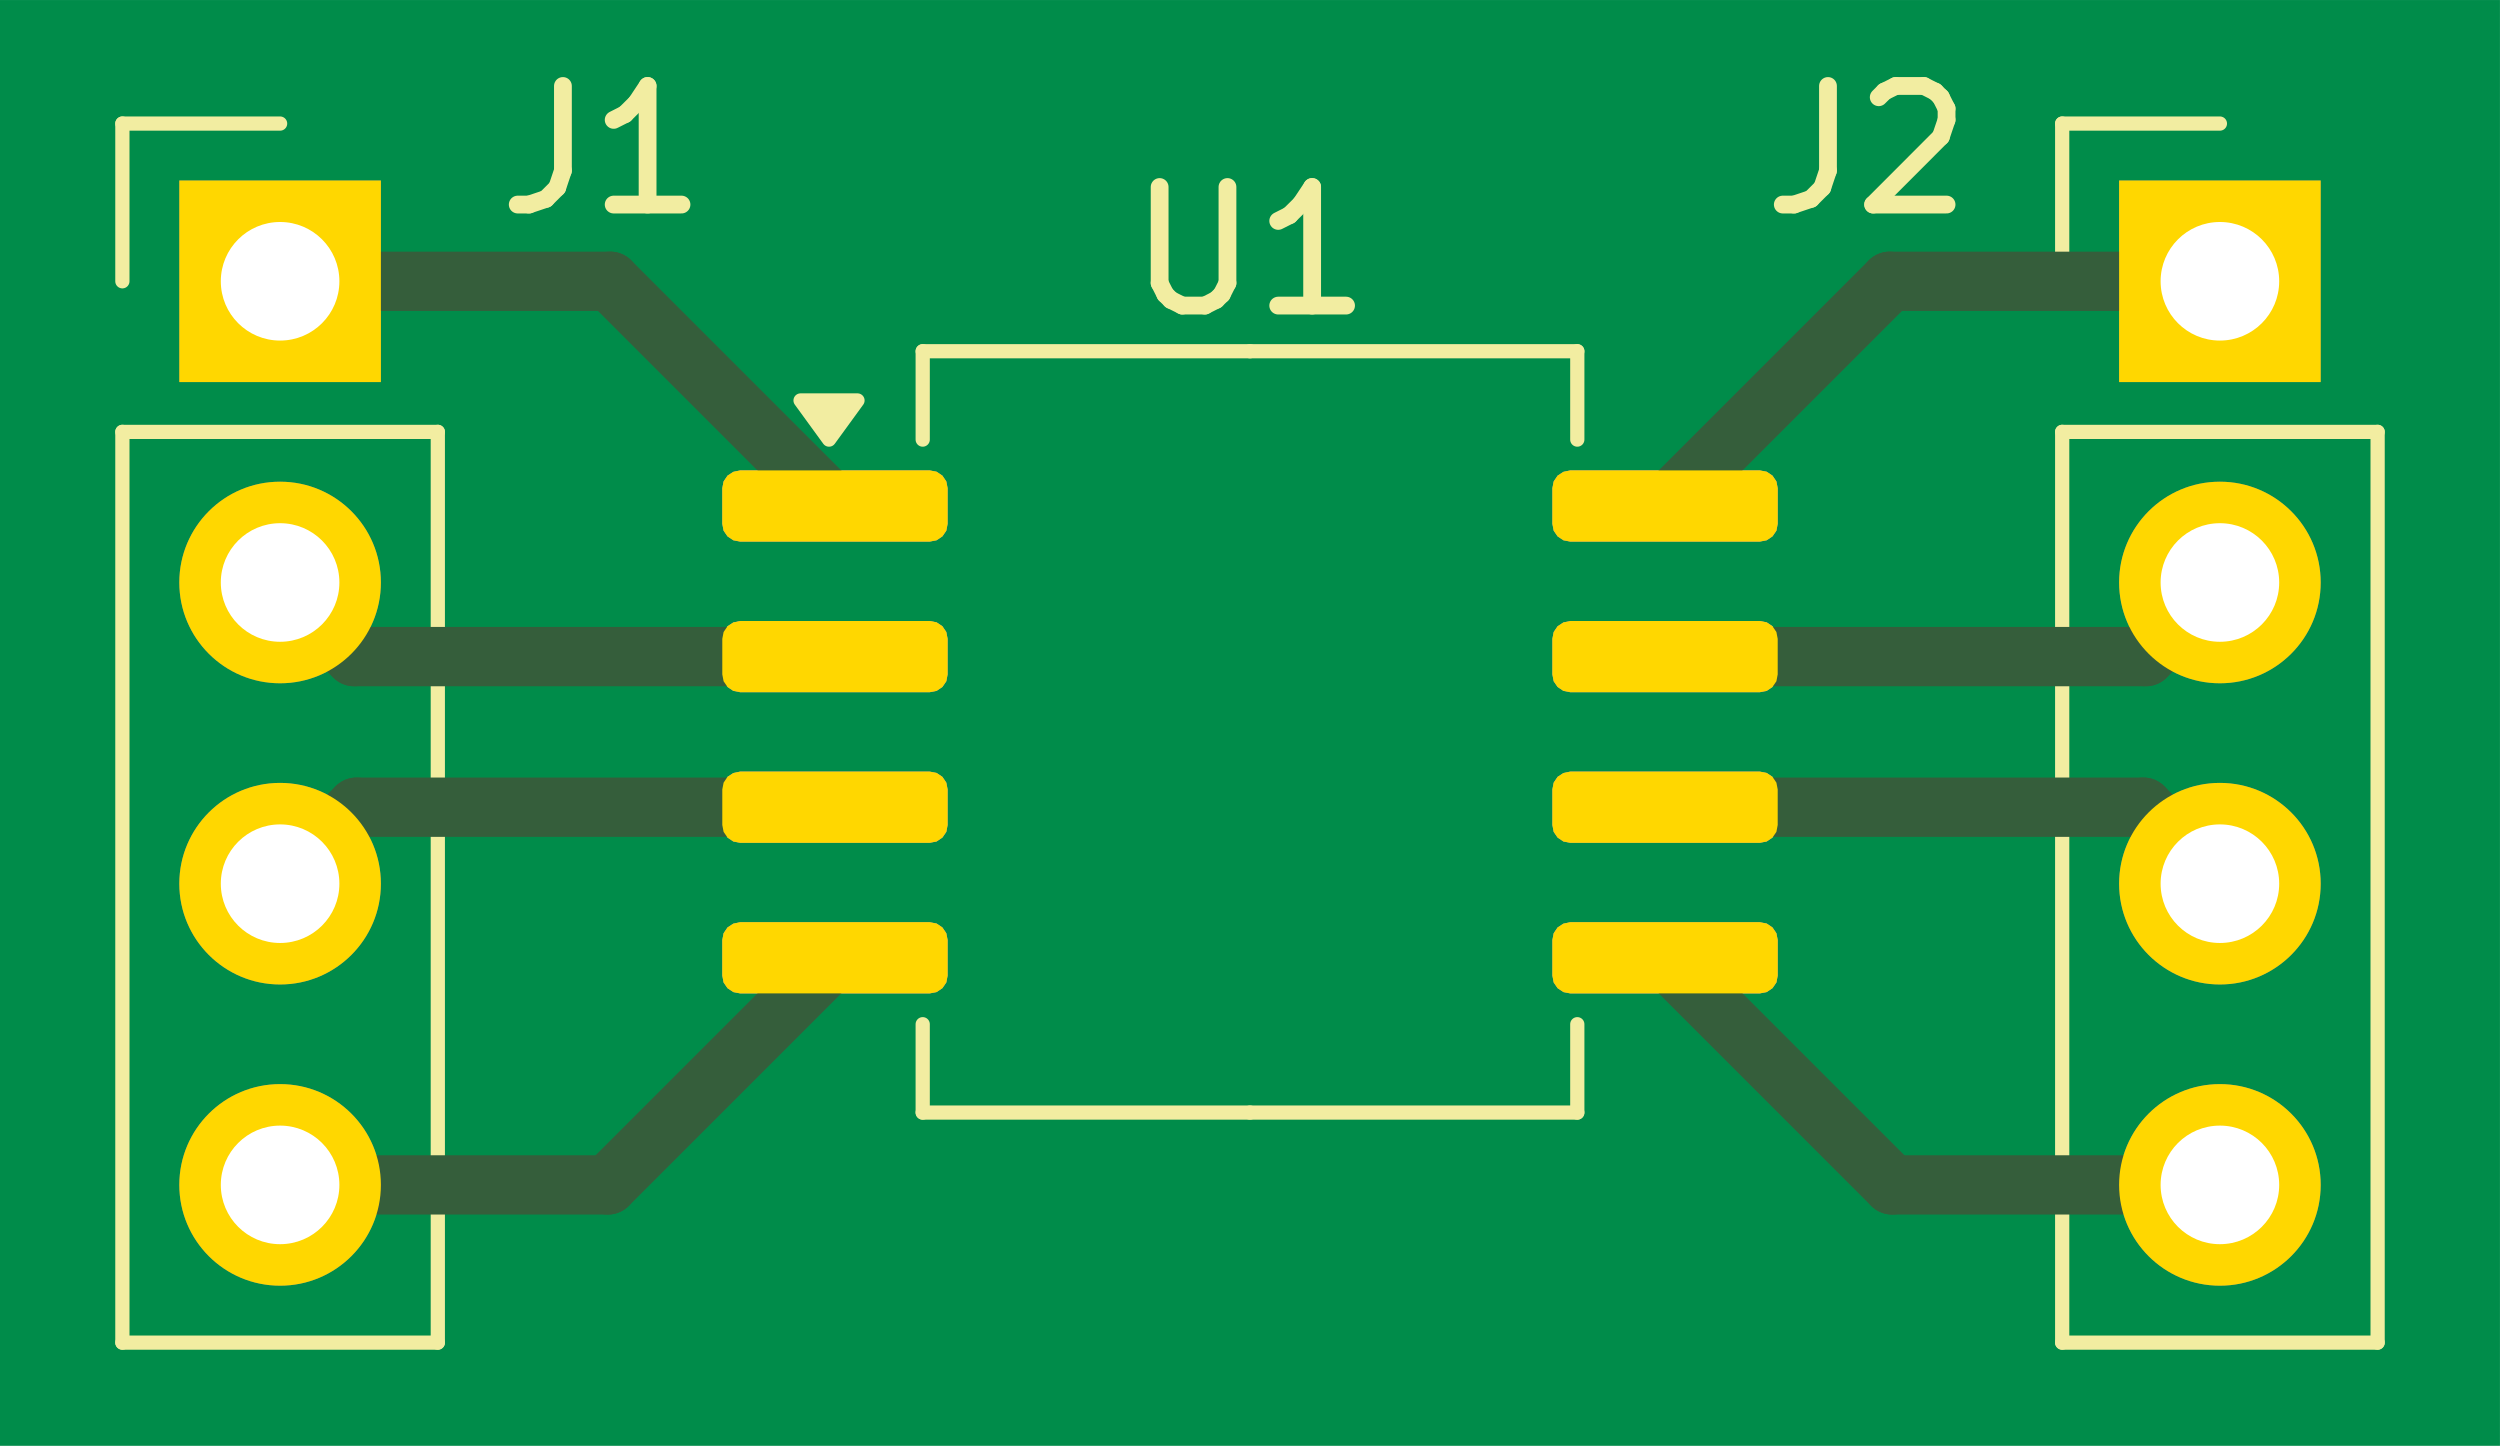
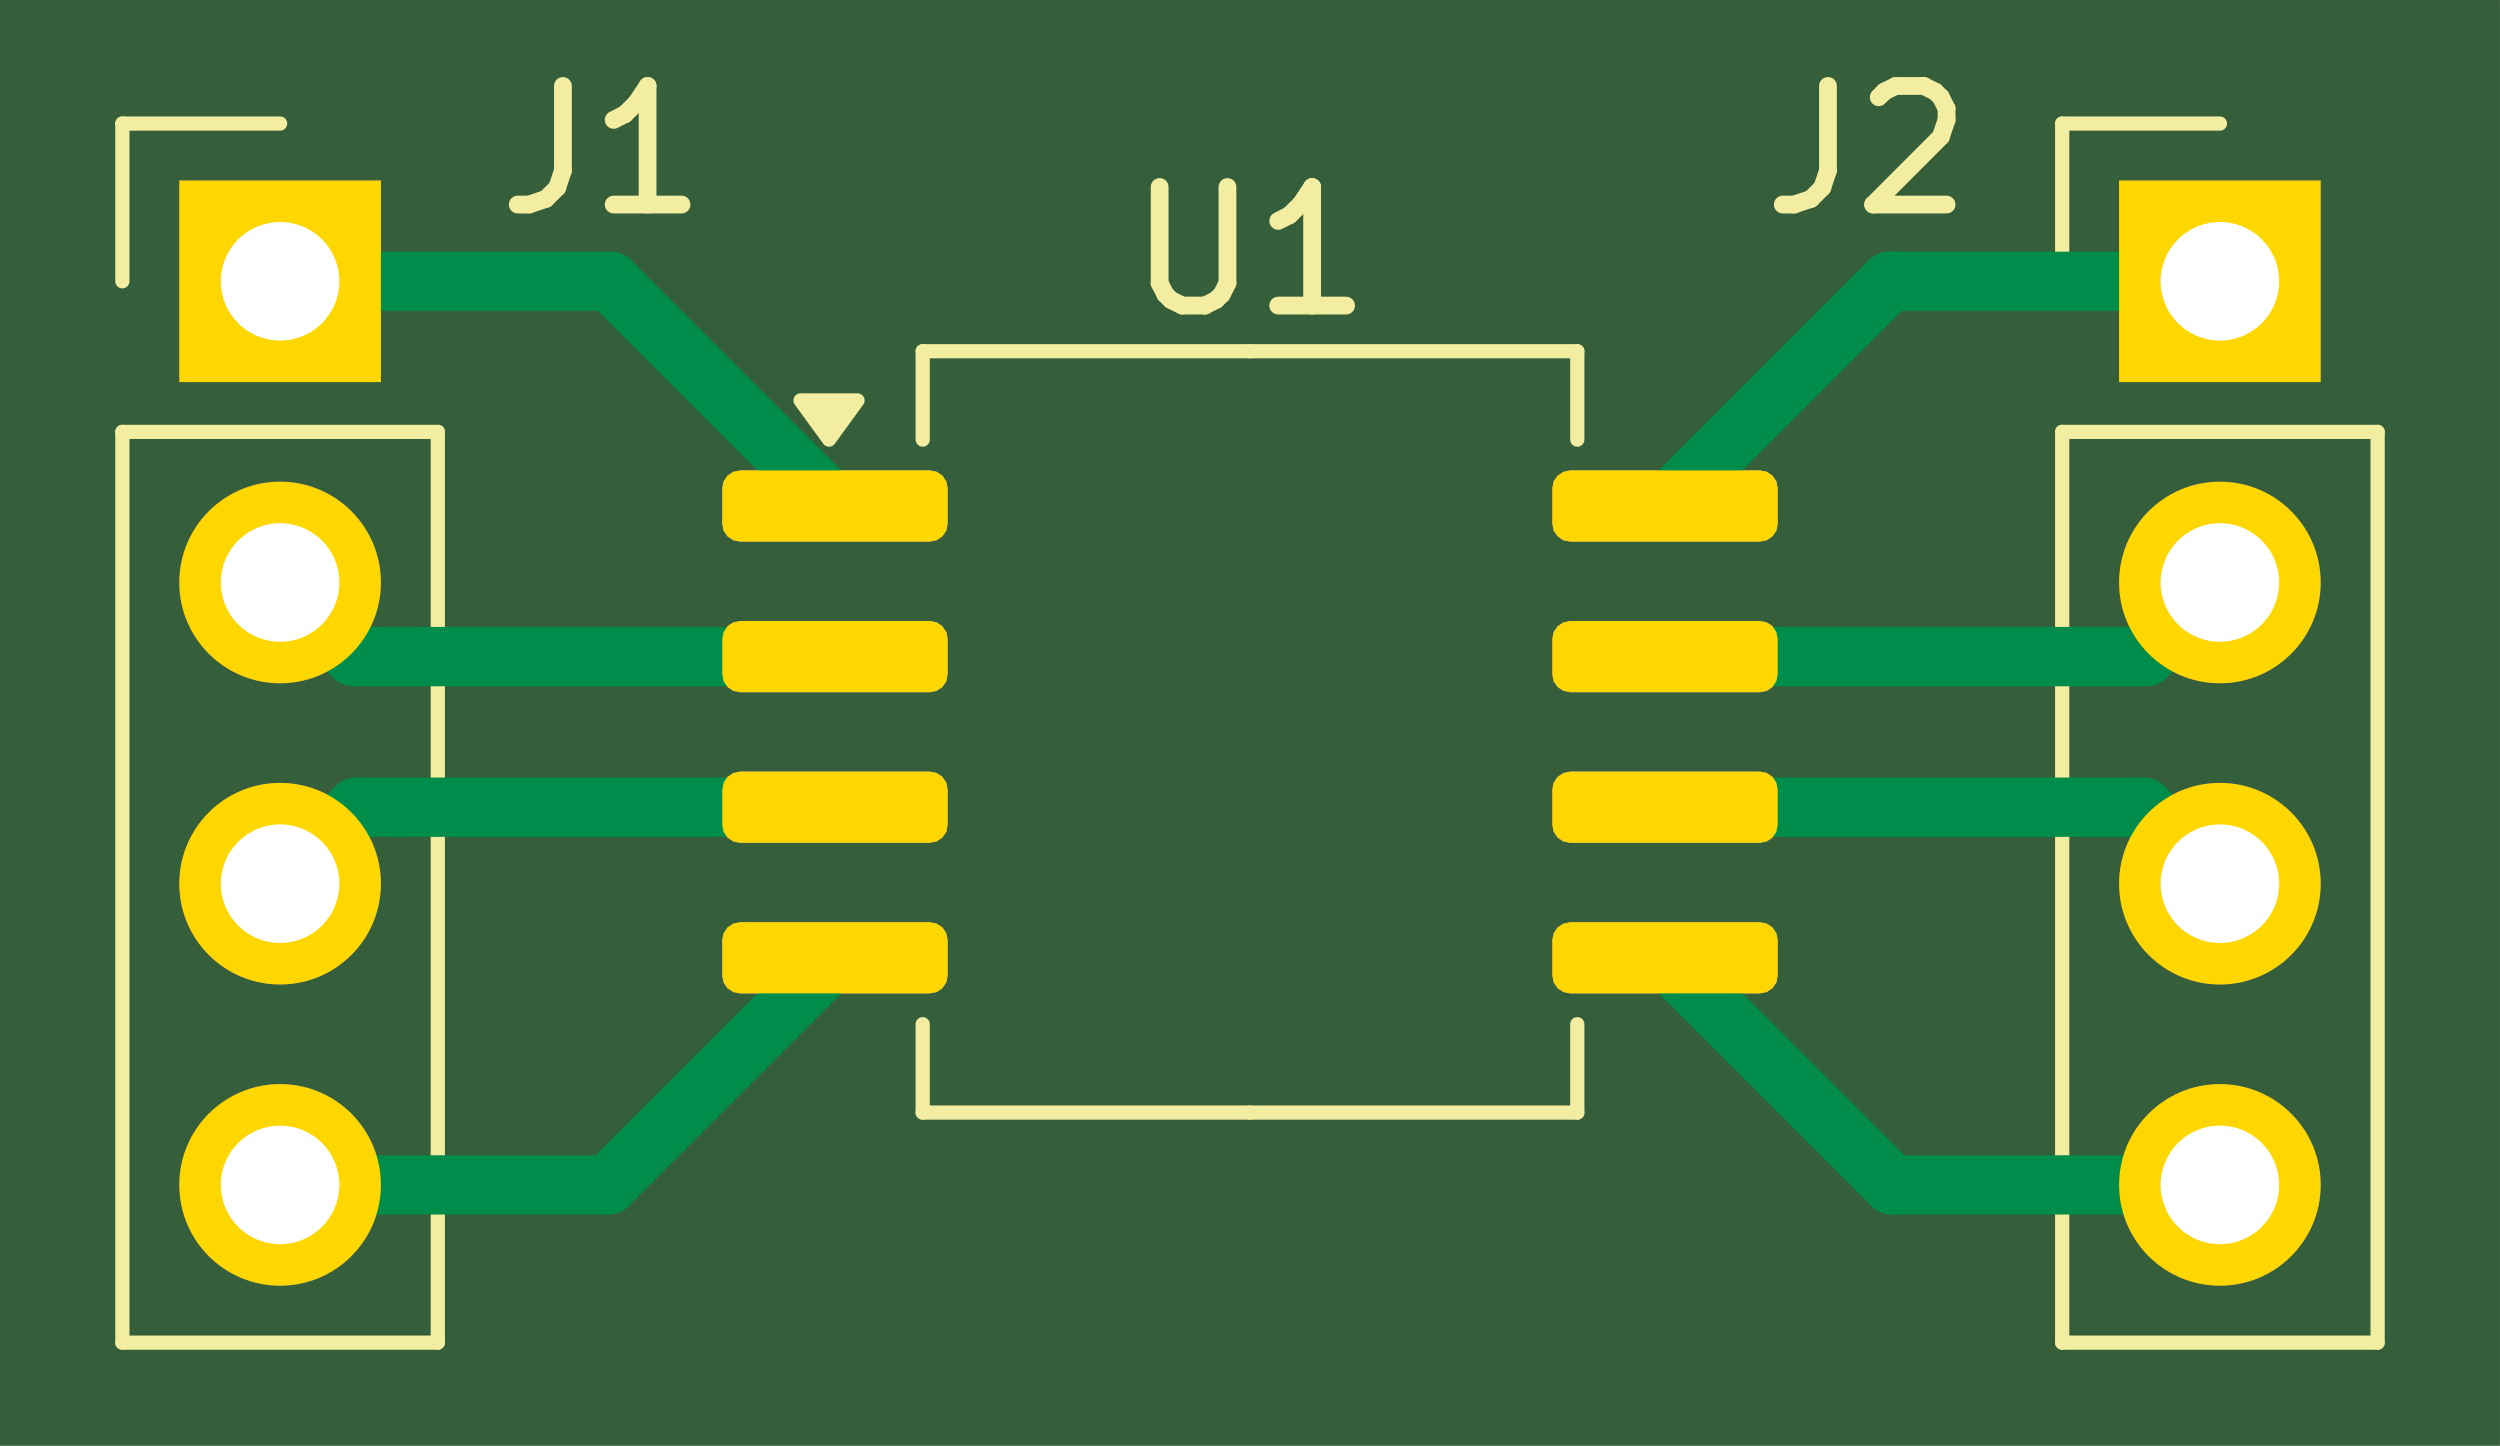
<svg xmlns="http://www.w3.org/2000/svg" version="1.1" width="79.68" height="46.08" viewBox="0 0 21.082 12.192" id="svg368">
  <defs id="defs372" />
  <g style="fill:#000000;fill-opacity:1;stroke:#000000;stroke-linecap:round;stroke-linejoin:round;stroke-opacity:1" id="g6" transform="translate(-10.88545,0.1810993)" />
  <g id="layer2" style="display:inline" transform="translate(-1.375371,-1.141817)">
-     <rect style="display:inline;fill:#008c4a;fill-opacity:1;stroke:none;stroke-width:1.323;stroke-linejoin:round;stroke-miterlimit:4;stroke-dasharray:none;stroke-dashoffset:0;stroke-opacity:1" id="rect1737" width="21.082" height="12.192" x="1.375" y="1.142" />
+     <rect style="display:inline;fill:#355e3b;fill-opacity:1;stroke:none;stroke-width:1.323;stroke-linejoin:round;stroke-miterlimit:4;stroke-dasharray:none;stroke-dashoffset:0;stroke-opacity:1" id="rect1737" width="21.082" height="12.192" x="1.375" y="1.142" />
  </g>
  <g id="layer1" style="display:inline" transform="translate(-1.375371,-1.141817)">
    <g style="fill:#d864ff;fill-opacity:0.4;stroke:none" id="g56" transform="translate(-9.482629,1.116817)">
      <circle cx="29.578" cy="10.017" r="0.85" id="circle8" />
      <circle cx="29.578" cy="7.477" r="0.85" id="circle10" />
      <circle cx="29.578" cy="4.937" r="0.85" id="circle12" />
      <path style="fill:#d864ff;fill-opacity:0.4;fill-rule:evenodd;stroke:none" d="m 28.728,3.247 v -1.7 h 1.7 v 1.7 z" id="path14" />
      <circle cx="13.22" cy="10.017" r="0.85" id="circle16" />
      <circle cx="13.22" cy="7.477" r="0.85" id="circle18" />
      <circle cx="13.22" cy="4.937" r="0.85" id="circle20" />
      <path style="fill:#d864ff;fill-opacity:0.4;fill-rule:evenodd;stroke:none" d="m 12.37,3.247 v -1.7 h 1.7 v 1.7 z" id="path22" />
      <path style="fill:#d864ff;fill-opacity:0.4;fill-rule:evenodd;stroke:none" d="M 23.949,4.142 23.96,4.085 23.993,4.036 24.042,4.004 24.099,3.992 h 1.6 l 0.057,0.011 0.049,0.033 0.033,0.049 0.011,0.057 v 0.3 L 25.838,4.5 25.805,4.548 25.756,4.581 25.699,4.592 h -1.6 L 24.042,4.581 23.993,4.548 23.96,4.5 23.949,4.442 Z" id="path24" />
      <path style="fill:#d864ff;fill-opacity:0.4;fill-rule:evenodd;stroke:none" d="M 23.949,5.412 23.96,5.355 23.993,5.306 24.042,5.274 24.099,5.262 h 1.6 l 0.057,0.011 0.049,0.033 0.033,0.049 0.011,0.057 v 0.3 L 25.838,5.77 25.805,5.818 25.756,5.851 25.699,5.862 h -1.6 L 24.042,5.851 23.993,5.818 23.96,5.77 23.949,5.712 Z" id="path26" />
      <path style="fill:#d864ff;fill-opacity:0.4;fill-rule:evenodd;stroke:none" d="M 23.949,6.682 23.96,6.625 23.993,6.576 24.042,6.544 24.099,6.532 h 1.6 l 0.057,0.011 0.049,0.033 0.033,0.049 0.011,0.057 v 0.3 L 25.838,7.04 25.805,7.088 25.756,7.121 25.699,7.132 h -1.6 L 24.042,7.121 23.993,7.088 23.96,7.04 23.949,6.982 Z" id="path28" />
      <path style="fill:#d864ff;fill-opacity:0.4;fill-rule:evenodd;stroke:none" d="M 23.949,7.952 23.96,7.895 23.993,7.846 24.042,7.814 24.099,7.802 h 1.6 l 0.057,0.011 0.049,0.033 0.033,0.049 0.011,0.057 v 0.3 L 25.838,8.31 25.805,8.358 25.756,8.391 25.699,8.402 h -1.6 L 24.042,8.391 23.993,8.358 23.96,8.31 23.949,8.252 Z" id="path30" />
      <path style="fill:#d864ff;fill-opacity:0.4;fill-rule:evenodd;stroke:none" d="M 16.949,7.952 16.96,7.895 16.993,7.846 17.042,7.814 17.099,7.802 h 1.6 l 0.057,0.011 0.049,0.033 0.033,0.049 0.011,0.057 v 0.3 L 18.838,8.31 18.805,8.358 18.756,8.391 18.699,8.402 h -1.6 L 17.042,8.391 16.993,8.358 16.96,8.31 16.949,8.252 Z" id="path32" />
      <path style="fill:#d864ff;fill-opacity:0.4;fill-rule:evenodd;stroke:none" d="M 16.949,6.682 16.96,6.625 16.993,6.576 17.042,6.544 17.099,6.532 h 1.6 l 0.057,0.011 0.049,0.033 0.033,0.049 0.011,0.057 v 0.3 L 18.838,7.04 18.805,7.088 18.756,7.121 18.699,7.132 h -1.6 L 17.042,7.121 16.993,7.088 16.96,7.04 16.949,6.982 Z" id="path34" />
      <path style="fill:#d864ff;fill-opacity:0.4;fill-rule:evenodd;stroke:none" d="M 16.949,5.412 16.96,5.355 16.993,5.306 17.042,5.274 17.099,5.262 h 1.6 l 0.057,0.011 0.049,0.033 0.033,0.049 0.011,0.057 v 0.3 L 18.838,5.77 18.805,5.818 18.756,5.851 18.699,5.862 h -1.6 L 17.042,5.851 16.993,5.818 16.96,5.77 16.949,5.712 Z" id="path36" />
      <path style="fill:#d864ff;fill-opacity:0.4;fill-rule:evenodd;stroke:none" d="M 16.949,4.142 16.96,4.085 16.993,4.036 17.042,4.004 17.099,3.992 h 1.6 l 0.057,0.011 0.049,0.033 0.033,0.049 0.011,0.057 v 0.3 L 18.838,4.5 18.805,4.548 18.756,4.581 18.699,4.592 h -1.6 L 17.042,4.581 16.993,4.548 16.96,4.5 16.949,4.442 Z" id="path38" />
      <path style="fill:#b4a09a;fill-opacity:0.9;fill-rule:evenodd;stroke:none" d="M 23.949,4.142 23.96,4.085 23.993,4.036 24.042,4.004 24.099,3.992 h 1.6 l 0.057,0.011 0.049,0.033 0.033,0.049 0.011,0.057 v 0.3 L 25.838,4.5 25.805,4.548 25.756,4.581 25.699,4.592 h -1.6 L 24.042,4.581 23.993,4.548 23.96,4.5 23.949,4.442 Z" id="path40" />
      <path style="fill:#b4a09a;fill-opacity:0.9;fill-rule:evenodd;stroke:none" d="M 23.949,5.412 23.96,5.355 23.993,5.306 24.042,5.274 24.099,5.262 h 1.6 l 0.057,0.011 0.049,0.033 0.033,0.049 0.011,0.057 v 0.3 L 25.838,5.77 25.805,5.818 25.756,5.851 25.699,5.862 h -1.6 L 24.042,5.851 23.993,5.818 23.96,5.77 23.949,5.712 Z" id="path42" />
      <path style="fill:#b4a09a;fill-opacity:0.9;fill-rule:evenodd;stroke:none" d="M 23.949,6.682 23.96,6.625 23.993,6.576 24.042,6.544 24.099,6.532 h 1.6 l 0.057,0.011 0.049,0.033 0.033,0.049 0.011,0.057 v 0.3 L 25.838,7.04 25.805,7.088 25.756,7.121 25.699,7.132 h -1.6 L 24.042,7.121 23.993,7.088 23.96,7.04 23.949,6.982 Z" id="path44" />
      <path style="fill:#b4a09a;fill-opacity:0.9;fill-rule:evenodd;stroke:none" d="M 23.949,7.952 23.96,7.895 23.993,7.846 24.042,7.814 24.099,7.802 h 1.6 l 0.057,0.011 0.049,0.033 0.033,0.049 0.011,0.057 v 0.3 L 25.838,8.31 25.805,8.358 25.756,8.391 25.699,8.402 h -1.6 L 24.042,8.391 23.993,8.358 23.96,8.31 23.949,8.252 Z" id="path46" />
      <path style="fill:#b4a09a;fill-opacity:0.9;fill-rule:evenodd;stroke:none" d="M 16.949,7.952 16.96,7.895 16.993,7.846 17.042,7.814 17.099,7.802 h 1.6 l 0.057,0.011 0.049,0.033 0.033,0.049 0.011,0.057 v 0.3 L 18.838,8.31 18.805,8.358 18.756,8.391 18.699,8.402 h -1.6 L 17.042,8.391 16.993,8.358 16.96,8.31 16.949,8.252 Z" id="path48" />
      <path style="fill:#b4a09a;fill-opacity:0.9;fill-rule:evenodd;stroke:none" d="M 16.949,6.682 16.96,6.625 16.993,6.576 17.042,6.544 17.099,6.532 h 1.6 l 0.057,0.011 0.049,0.033 0.033,0.049 0.011,0.057 v 0.3 L 18.838,7.04 18.805,7.088 18.756,7.121 18.699,7.132 h -1.6 L 17.042,7.121 16.993,7.088 16.96,7.04 16.949,6.982 Z" id="path50" />
      <path style="fill:#b4a09a;fill-opacity:0.9;fill-rule:evenodd;stroke:none" d="M 16.949,5.412 16.96,5.355 16.993,5.306 17.042,5.274 17.099,5.262 h 1.6 l 0.057,0.011 0.049,0.033 0.033,0.049 0.011,0.057 v 0.3 L 18.838,5.77 18.805,5.818 18.756,5.851 18.699,5.862 h -1.6 L 17.042,5.851 16.993,5.818 16.96,5.77 16.949,5.712 Z" id="path52" />
      <path style="fill:#b4a09a;fill-opacity:0.9;fill-rule:evenodd;stroke:none" d="M 16.949,4.142 16.96,4.085 16.993,4.036 17.042,4.004 17.099,3.992 h 1.6 l 0.057,0.011 0.049,0.033 0.033,0.049 0.011,0.057 v 0.3 L 18.838,4.5 18.805,4.548 18.756,4.581 18.699,4.592 h -1.6 L 17.042,4.581 16.993,4.548 16.96,4.5 16.949,4.442 Z" id="path54" />
    </g>
    <g style="fill:none;stroke:#f2eda1;stroke-width:0.15;stroke-linecap:round;stroke-linejoin:round;stroke-opacity:1" id="g154" transform="translate(-9.482629,1.116817)">
      <text x="26.606" y="1.795" textLength="1.964" font-size="1.333" lengthAdjust="spacingAndGlyphs" id="text58" style="font-size:1.333px;text-anchor:middle;opacity:0;stroke-opacity:0">J2</text>
      <g class="stroked-text" id="g92">
        <path d="M 26.273,0.75 V 1.464" id="path62" />
        <path d="M 26.273,1.464 26.225,1.607" id="path64" />
        <path d="M 26.225,1.607 26.13,1.702" id="path66" />
        <path d="M 26.13,1.702 25.987,1.75" id="path68" />
        <path d="M 25.987,1.75 H 25.892" id="path70" />
        <path d="M 26.701,0.845 26.749,0.797" id="path72" />
        <path d="M 26.749,0.797 26.844,0.75" id="path74" />
        <path d="m 26.844,0.75 h 0.238" id="path76" />
        <path d="m 27.082,0.75 0.095,0.048" id="path78" />
        <path d="m 27.177,0.797 0.048,0.048" id="path80" />
        <path d="m 27.225,0.845 0.048,0.095" id="path82" />
        <path d="M 27.273,0.94 V 1.036" id="path84" />
        <path d="M 27.273,1.036 27.225,1.178" id="path86" />
        <path d="M 27.225,1.178 26.654,1.75" id="path88" />
        <path d="m 26.654,1.75 h 0.619" id="path90" />
      </g>
      <text x="15.938" y="1.795" textLength="1.964" font-size="1.333" lengthAdjust="spacingAndGlyphs" id="text94" style="font-size:1.333px;text-anchor:middle;opacity:0;stroke-opacity:0">J1</text>
      <g class="stroked-text" id="g118">
        <path d="M 15.605,0.75 V 1.464" id="path98" />
        <path d="M 15.605,1.464 15.557,1.607" id="path100" />
        <path d="M 15.557,1.607 15.462,1.702" id="path102" />
        <path d="M 15.462,1.702 15.319,1.75" id="path104" />
        <path d="M 15.319,1.75 H 15.224" id="path106" />
        <path d="M 16.605,1.75 H 16.033" id="path108" />
        <path d="m 16.319,1.75 v -1" id="path110" />
        <path d="M 16.319,0.75 16.224,0.893" id="path112" />
        <path d="M 16.224,0.893 16.128,0.988" id="path114" />
        <path d="M 16.128,0.988 16.033,1.036" id="path116" />
      </g>
      <text x="21.399" y="2.647" textLength="2.25" font-size="1.333" lengthAdjust="spacingAndGlyphs" id="text120" style="font-size:1.333px;text-anchor:middle;opacity:0;stroke-opacity:0">U1</text>
      <g class="stroked-text" id="g152">
        <path d="M 20.637,1.602 V 2.412" id="path124" />
        <path d="m 20.637,2.412 0.048,0.095" id="path126" />
        <path d="m 20.685,2.507 0.048,0.048" id="path128" />
        <path d="M 20.732,2.554 20.828,2.602" id="path130" />
        <path d="m 20.828,2.602 h 0.191" id="path132" />
        <path d="M 21.018,2.602 21.113,2.554" id="path134" />
        <path d="M 21.113,2.554 21.161,2.507" id="path136" />
        <path d="M 21.161,2.507 21.209,2.412" id="path138" />
        <path d="M 21.209,2.412 V 1.602" id="path140" />
        <path d="M 22.209,2.602 H 21.637" id="path142" />
        <path d="m 21.923,2.602 v -1" id="path144" />
        <path d="M 21.923,1.602 21.828,1.745" id="path146" />
        <path d="M 21.828,1.745 21.732,1.84" id="path148" />
        <path d="M 21.732,1.84 21.637,1.888" id="path150" />
      </g>
    </g>
    <g style="fill:none;stroke:#f2eda1;stroke-width:0.12;stroke-linecap:round;stroke-linejoin:round;stroke-opacity:1" id="g182" transform="translate(-9.482629,1.116817)">
      <path d="m 30.908,3.667 v 7.68" id="path156" />
      <path d="m 28.248,11.347 h 2.66" id="path158" />
      <path d="m 28.248,3.667 h 2.66" id="path160" />
      <path d="m 28.248,3.667 v 7.68" id="path162" />
      <path d="m 28.248,2.397 v -1.33" id="path164" />
      <path d="m 28.248,1.067 h 1.33" id="path166" />
      <path d="m 14.55,3.667 v 7.68" id="path168" />
      <path d="m 11.89,11.347 h 2.66" id="path170" />
      <path d="m 11.89,3.667 h 2.66" id="path172" />
      <path d="m 11.89,3.667 v 7.68" id="path174" />
      <path d="m 11.89,2.397 v -1.33" id="path176" />
      <path d="m 11.89,1.067 h 1.33" id="path178" />
      <path style="fill:#f2eda1;fill-opacity:1;fill-rule:evenodd;stroke:#f2eda1;stroke-width:0.12;stroke-linecap:round;stroke-linejoin:round;stroke-opacity:1" d="m 17.849,3.732 -0.24,-0.33 h 0.48 z" id="path180" />
    </g>
    <g style="fill:none;stroke:#f2eda1;stroke-width:0.12;stroke-linecap:round;stroke-linejoin:round;stroke-opacity:1" id="g200" transform="translate(-9.482629,1.116817)">
      <path d="M 24.159,9.407 V 8.662" id="path184" />
      <path d="m 24.159,2.987 v 0.745" id="path186" />
      <path d="m 21.399,9.407 h 2.76" id="path188" />
      <path d="m 21.399,9.407 h -2.76" id="path190" />
      <path d="m 21.399,2.987 h 2.76" id="path192" />
      <path d="m 21.399,2.987 h -2.76" id="path194" />
      <path d="M 18.639,9.407 V 8.662" id="path196" />
      <path d="m 18.639,2.987 v 0.745" id="path198" />
    </g>
    <g style="fill:#f2eda1;fill-opacity:1;stroke:none" id="g204" transform="translate(-9.482629,1.116817)">
      <circle cx="29.578" cy="10.017" r="0.5" id="circle202" />
    </g>
    <g style="fill:#f2eda1;fill-opacity:1;stroke:none" id="g208" transform="translate(-9.482629,1.116817)">
      <circle cx="29.578" cy="7.477" r="0.5" id="circle206" />
    </g>
    <g style="fill:#f2eda1;fill-opacity:1;stroke:none" id="g212" transform="translate(-9.482629,1.116817)">
      <circle cx="29.578" cy="4.937" r="0.5" id="circle210" />
    </g>
    <g style="fill:#f2eda1;fill-opacity:1;stroke:none" id="g216" transform="translate(-9.482629,1.116817)">
      <circle cx="29.578" cy="2.397" r="0.5" id="circle214" />
    </g>
    <g style="fill:#f2eda1;fill-opacity:1;stroke:none" id="g220" transform="translate(-9.482629,1.116817)">
      <circle cx="13.22" cy="10.017" r="0.5" id="circle218" />
    </g>
    <g style="fill:#f2eda1;fill-opacity:1;stroke:none" id="g224" transform="translate(-9.482629,1.116817)">
      <circle cx="13.22" cy="7.477" r="0.5" id="circle222" />
    </g>
    <g style="fill:#f2eda1;fill-opacity:1;stroke:none" id="g228" transform="translate(-9.482629,1.116817)">
      <circle cx="13.22" cy="4.937" r="0.5" id="circle226" />
    </g>
    <g style="fill:#d0d2cd;fill-opacity:1;stroke:none" id="g238" transform="translate(-9.482629,1.116817)">
      <circle cx="29.578" cy="10.017" r="0.5" id="circle236" />
    </g>
    <g style="fill:#d0d2cd;fill-opacity:1;stroke:none" id="g242" transform="translate(-9.482629,1.116817)">
      <circle cx="29.578" cy="7.477" r="0.5" id="circle240" />
    </g>
    <g style="fill:#d0d2cd;fill-opacity:1;stroke:none" id="g246" transform="translate(-9.482629,1.116817)">
      <circle cx="29.578" cy="4.937" r="0.5" id="circle244" />
    </g>
    <g style="fill:#d0d2cd;fill-opacity:1;stroke:none" id="g250" transform="translate(-9.482629,1.116817)">
      <circle cx="29.578" cy="2.397" r="0.5" id="circle248" />
    </g>
    <g style="fill:#d0d2cd;fill-opacity:1;stroke:none" id="g254" transform="translate(-9.482629,1.116817)">
      <circle cx="13.22" cy="10.017" r="0.5" id="circle252" />
    </g>
    <g style="fill:#d0d2cd;fill-opacity:1;stroke:none" id="g258" transform="translate(-9.482629,1.116817)">
      <circle cx="13.22" cy="7.477" r="0.5" id="circle256" />
    </g>
    <g style="fill:#d0d2cd;fill-opacity:1;stroke:none" id="g262" transform="translate(-9.482629,1.116817)">
      <circle cx="13.22" cy="4.937" r="0.5" id="circle260" />
    </g>
    <g style="fill:#d0d2cd;fill-opacity:1;stroke:none" id="g266" transform="translate(-9.482629,1.116817)">
      <circle cx="13.22" cy="2.397" r="0.5" id="circle264" />
    </g>
-     <g style="fill:none;stroke:#355e3b;stroke-width:0.5;stroke-linecap:round;stroke-linejoin:round;stroke-opacity:1" id="g334" transform="translate(-9.482629,1.116817)">
-       <path d="M 17.899,5.562 H 13.845" id="path302" style="stroke:#355e3b;stroke-opacity:1" />
-       <path d="m 13.845,5.562 -0.625,-0.625" id="path304" style="stroke:#355e3b;stroke-opacity:1" />
-       <path d="m 24.899,6.832 h 4.034" id="path306" style="stroke:#355e3b;stroke-opacity:1" />
-       <path d="m 28.933,6.832 0.645,0.645" id="path308" style="stroke:#355e3b;stroke-opacity:1" />
-       <path d="m 24.899,5.562 h 4.054" id="path310" style="stroke:#355e3b;stroke-opacity:1" />
-       <path d="m 28.953,5.562 0.625,-0.625" id="path312" style="stroke:#355e3b;stroke-opacity:1" />
-       <path d="m 24.899,8.102 1.915,1.915" id="path314" style="stroke:#355e3b;stroke-opacity:1" />
-       <path d="m 26.814,10.017 h 2.764" id="path316" style="stroke:#355e3b;stroke-opacity:1" />
-       <path d="m 24.899,4.292 1.895,-1.895" id="path318" style="stroke:#355e3b;stroke-opacity:1" />
-       <path d="m 26.794,2.397 h 2.784" id="path320" style="stroke:#355e3b;stroke-opacity:1" />
-       <path d="m 17.899,8.102 -1.915,1.915" id="path322" style="stroke:#355e3b;stroke-opacity:1" />
-       <path d="M 15.984,10.017 H 13.22" id="path324" style="stroke:#355e3b;stroke-opacity:1" />
-       <path d="M 17.899,4.292 16.004,2.397" id="path326" style="stroke:#355e3b;stroke-opacity:1" />
-       <path d="M 16.004,2.397 H 13.22" id="path328" style="stroke:#355e3b;stroke-opacity:1" />
-       <path d="m 13.865,6.832 -0.645,0.645" id="path330" style="stroke:#355e3b;stroke-opacity:1" />
-       <path d="M 17.899,6.832 H 13.865" id="path332" style="stroke:#355e3b;stroke-opacity:1" />
+     <g style="fill:none;stroke:#008c4a;stroke-width:0.5;stroke-linecap:round;stroke-linejoin:round;stroke-opacity:1" id="g334" transform="translate(-9.482629,1.116817)">
+       <path d="M 17.899,5.562 H 13.845" id="path302" style="stroke:#008c4a;stroke-opacity:1" />
+       <path d="m 13.845,5.562 -0.625,-0.625" id="path304" style="stroke:#008c4a;stroke-opacity:1" />
+       <path d="m 24.899,6.832 h 4.034" id="path306" style="stroke:#008c4a;stroke-opacity:1" />
+       <path d="m 28.933,6.832 0.645,0.645" id="path308" style="stroke:#008c4a;stroke-opacity:1" />
+       <path d="m 24.899,5.562 h 4.054" id="path310" style="stroke:#008c4a;stroke-opacity:1" />
+       <path d="m 28.953,5.562 0.625,-0.625" id="path312" style="stroke:#008c4a;stroke-opacity:1" />
+       <path d="m 24.899,8.102 1.915,1.915" id="path314" style="stroke:#008c4a;stroke-opacity:1" />
+       <path d="m 26.814,10.017 h 2.764" id="path316" style="stroke:#008c4a;stroke-opacity:1" />
+       <path d="m 24.899,4.292 1.895,-1.895" id="path318" style="stroke:#008c4a;stroke-opacity:1" />
+       <path d="m 26.794,2.397 h 2.784" id="path320" style="stroke:#008c4a;stroke-opacity:1" />
+       <path d="m 17.899,8.102 -1.915,1.915" id="path322" style="stroke:#008c4a;stroke-opacity:1" />
+       <path d="M 15.984,10.017 H 13.22" id="path324" style="stroke:#008c4a;stroke-opacity:1" />
+       <path d="M 17.899,4.292 16.004,2.397" id="path326" style="stroke:#008c4a;stroke-opacity:1" />
+       <path d="M 16.004,2.397 H 13.22" id="path328" style="stroke:#008c4a;stroke-opacity:1" />
+       <path d="m 13.865,6.832 -0.645,0.645" id="path330" style="stroke:#008c4a;stroke-opacity:1" />
+       <path d="M 17.899,6.832 H 13.865" id="path332" style="stroke:#008c4a;stroke-opacity:1" />
    </g>
    <g style="fill:#ffd700;fill-opacity:1;stroke:none" id="g300" transform="translate(-9.482629,1.116817)">
      <circle cx="29.578" cy="10.017" r="0.85" id="circle268" style="fill:#ffd700;fill-opacity:1" />
      <circle cx="29.578" cy="7.477" r="0.85" id="circle270" style="fill:#ffd700;fill-opacity:1" />
      <circle cx="29.578" cy="4.937" r="0.85" id="circle272" style="fill:#ffd700;fill-opacity:1" />
      <path style="fill:#ffd700;fill-opacity:1;fill-rule:evenodd;stroke:none" d="m 28.728,3.247 v -1.7 h 1.7 v 1.7 z" id="path274" />
      <circle cx="13.22" cy="10.017" r="0.85" id="circle276" style="fill:#ffd700;fill-opacity:1" />
      <circle cx="13.22" cy="7.477" r="0.85" id="circle278" style="fill:#ffd700;fill-opacity:1" />
      <circle cx="13.22" cy="4.937" r="0.85" id="circle280" style="fill:#ffd700;fill-opacity:1" />
      <path style="fill:#ffd700;fill-opacity:1;fill-rule:evenodd;stroke:none" d="m 12.37,3.247 v -1.7 h 1.7 v 1.7 z" id="path282" />
      <path style="fill:#ffd700;fill-opacity:1;fill-rule:evenodd;stroke:none" d="M 23.949,4.142 23.96,4.085 23.993,4.036 24.042,4.004 24.099,3.992 h 1.6 l 0.057,0.011 0.049,0.033 0.033,0.049 0.011,0.057 v 0.3 L 25.838,4.5 25.805,4.548 25.756,4.581 25.699,4.592 h -1.6 L 24.042,4.581 23.993,4.548 23.96,4.5 23.949,4.442 Z" id="path284" />
      <path style="fill:#ffd700;fill-opacity:1;fill-rule:evenodd;stroke:none" d="M 23.949,5.412 23.96,5.355 23.993,5.306 24.042,5.274 24.099,5.262 h 1.6 l 0.057,0.011 0.049,0.033 0.033,0.049 0.011,0.057 v 0.3 L 25.838,5.77 25.805,5.818 25.756,5.851 25.699,5.862 h -1.6 L 24.042,5.851 23.993,5.818 23.96,5.77 23.949,5.712 Z" id="path286" />
      <path style="fill:#ffd700;fill-opacity:1;fill-rule:evenodd;stroke:none" d="M 23.949,6.682 23.96,6.625 23.993,6.576 24.042,6.544 24.099,6.532 h 1.6 l 0.057,0.011 0.049,0.033 0.033,0.049 0.011,0.057 v 0.3 L 25.838,7.04 25.805,7.088 25.756,7.121 25.699,7.132 h -1.6 L 24.042,7.121 23.993,7.088 23.96,7.04 23.949,6.982 Z" id="path288" />
      <path style="fill:#ffd700;fill-opacity:1;fill-rule:evenodd;stroke:none" d="M 23.949,7.952 23.96,7.895 23.993,7.846 24.042,7.814 24.099,7.802 h 1.6 l 0.057,0.011 0.049,0.033 0.033,0.049 0.011,0.057 v 0.3 L 25.838,8.31 25.805,8.358 25.756,8.391 25.699,8.402 h -1.6 L 24.042,8.391 23.993,8.358 23.96,8.31 23.949,8.252 Z" id="path290" />
      <path style="fill:#ffd700;fill-opacity:1;fill-rule:evenodd;stroke:none" d="M 16.949,7.952 16.96,7.895 16.993,7.846 17.042,7.814 17.099,7.802 h 1.6 l 0.057,0.011 0.049,0.033 0.033,0.049 0.011,0.057 v 0.3 L 18.838,8.31 18.805,8.358 18.756,8.391 18.699,8.402 h -1.6 L 17.042,8.391 16.993,8.358 16.96,8.31 16.949,8.252 Z" id="path292" />
      <path style="fill:#ffd700;fill-opacity:1;fill-rule:evenodd;stroke:none" d="M 16.949,6.682 16.96,6.625 16.993,6.576 17.042,6.544 17.099,6.532 h 1.6 l 0.057,0.011 0.049,0.033 0.033,0.049 0.011,0.057 v 0.3 L 18.838,7.04 18.805,7.088 18.756,7.121 18.699,7.132 h -1.6 L 17.042,7.121 16.993,7.088 16.96,7.04 16.949,6.982 Z" id="path294" />
      <path style="fill:#ffd700;fill-opacity:1;fill-rule:evenodd;stroke:none" d="M 16.949,5.412 16.96,5.355 16.993,5.306 17.042,5.274 17.099,5.262 h 1.6 l 0.057,0.011 0.049,0.033 0.033,0.049 0.011,0.057 v 0.3 L 18.838,5.77 18.805,5.818 18.756,5.851 18.699,5.862 h -1.6 L 17.042,5.851 16.993,5.818 16.96,5.77 16.949,5.712 Z" id="path296" />
      <path style="fill:#ffd700;fill-opacity:1;fill-rule:evenodd;stroke:none" d="M 16.949,4.142 16.96,4.085 16.993,4.036 17.042,4.004 17.099,3.992 h 1.6 l 0.057,0.011 0.049,0.033 0.033,0.049 0.011,0.057 v 0.3 L 18.838,4.5 18.805,4.548 18.756,4.581 18.699,4.592 h -1.6 L 17.042,4.581 16.993,4.548 16.96,4.5 16.949,4.442 Z" id="path298" />
    </g>
    <g style="fill:#ffffff;fill-opacity:1;stroke:none" id="g338" transform="translate(-9.482629,1.116817)">
      <circle cx="29.578" cy="10.017" r="0.5" id="circle336" />
    </g>
    <g style="fill:#ffffff;fill-opacity:1;stroke:none" id="g342" transform="translate(-9.482629,1.116817)">
      <circle cx="29.578" cy="7.477" r="0.5" id="circle340" />
    </g>
    <g style="fill:#ffffff;fill-opacity:1;stroke:none" id="g346" transform="translate(-9.482629,1.116817)">
      <circle cx="29.578" cy="4.937" r="0.5" id="circle344" />
    </g>
    <g style="fill:#ffffff;fill-opacity:1;stroke:none" id="g350" transform="translate(-9.482629,1.116817)">
      <circle cx="29.578" cy="2.397" r="0.5" id="circle348" />
    </g>
    <g style="fill:#ffffff;fill-opacity:1;stroke:none" id="g354" transform="translate(-9.482629,1.116817)">
      <circle cx="13.22" cy="10.017" r="0.5" id="circle352" />
    </g>
    <g style="fill:#ffffff;fill-opacity:1;stroke:none" id="g358" transform="translate(-9.482629,1.116817)">
      <circle cx="13.22" cy="7.477" r="0.5" id="circle356" />
    </g>
    <g style="fill:#ffffff;fill-opacity:1;stroke:none" id="g362" transform="translate(-9.482629,1.116817)">
      <circle cx="13.22" cy="4.937" r="0.5" id="circle360" />
    </g>
    <g style="fill:#ffffff;fill-opacity:1;stroke:none" id="g366" transform="translate(-9.482629,1.116817)">
      <circle cx="13.22" cy="2.397" r="0.5" id="circle364" />
    </g>
  </g>
</svg>
